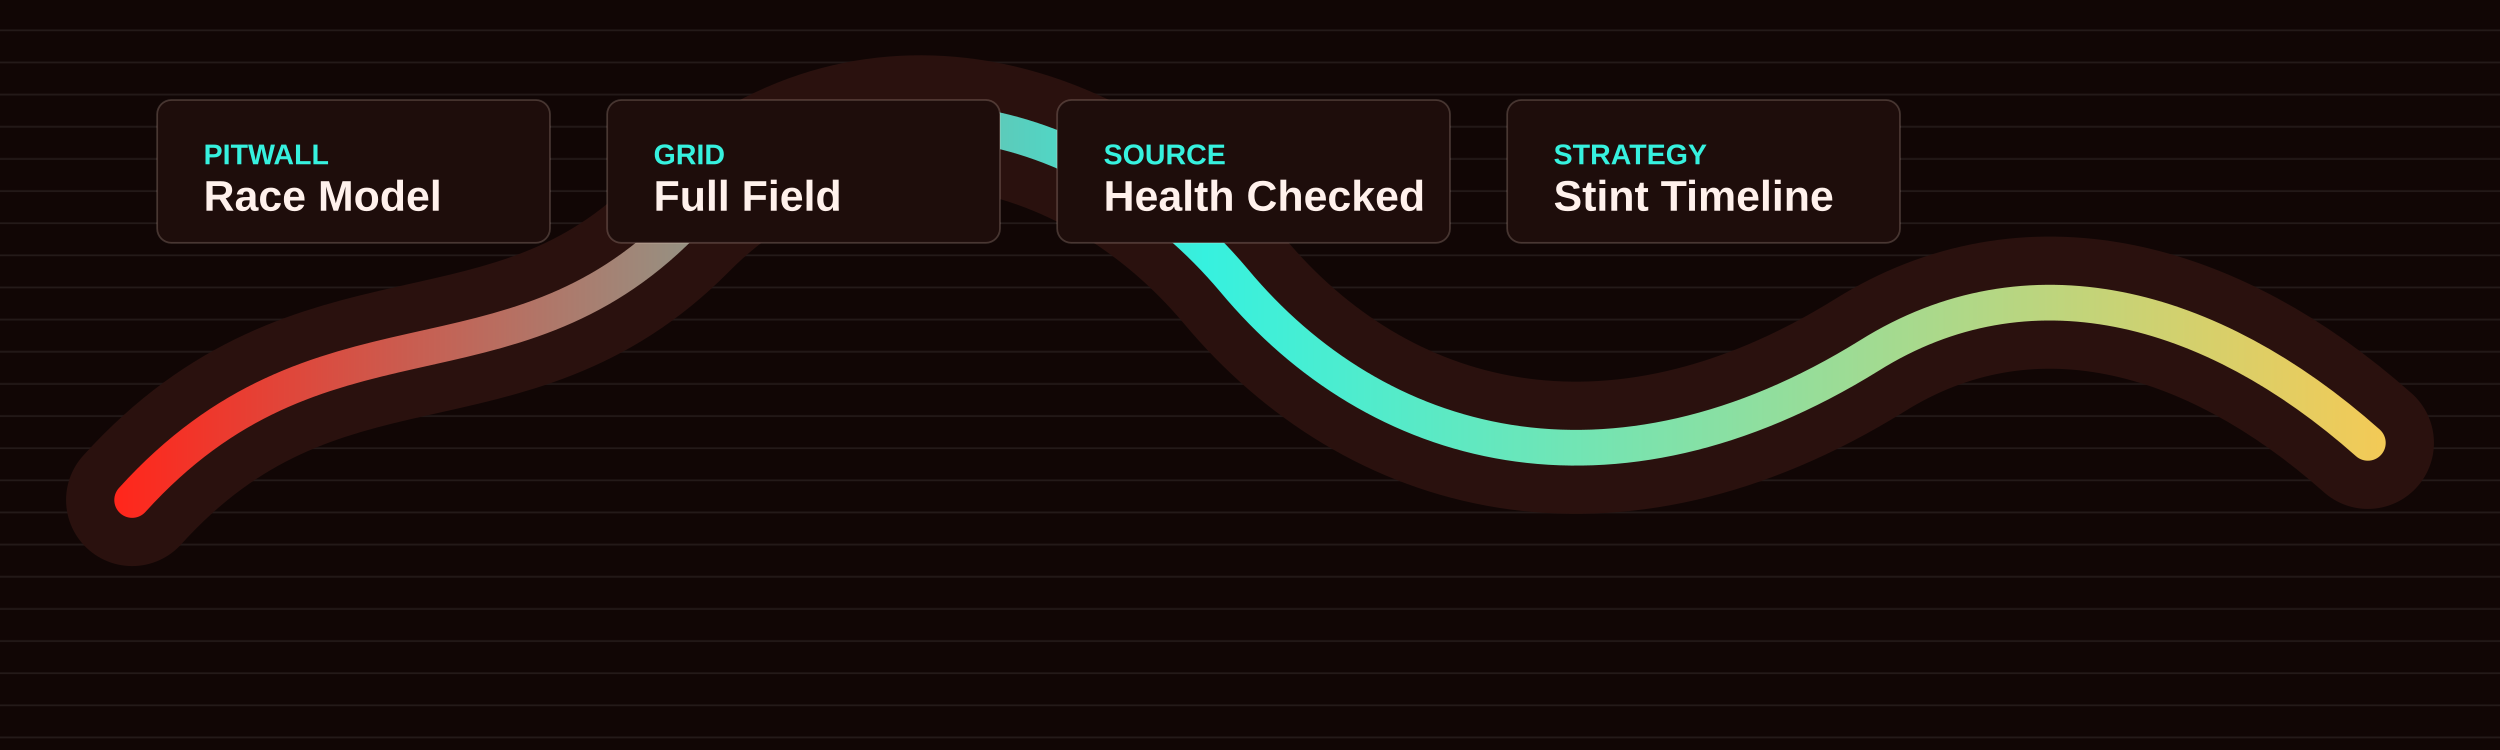
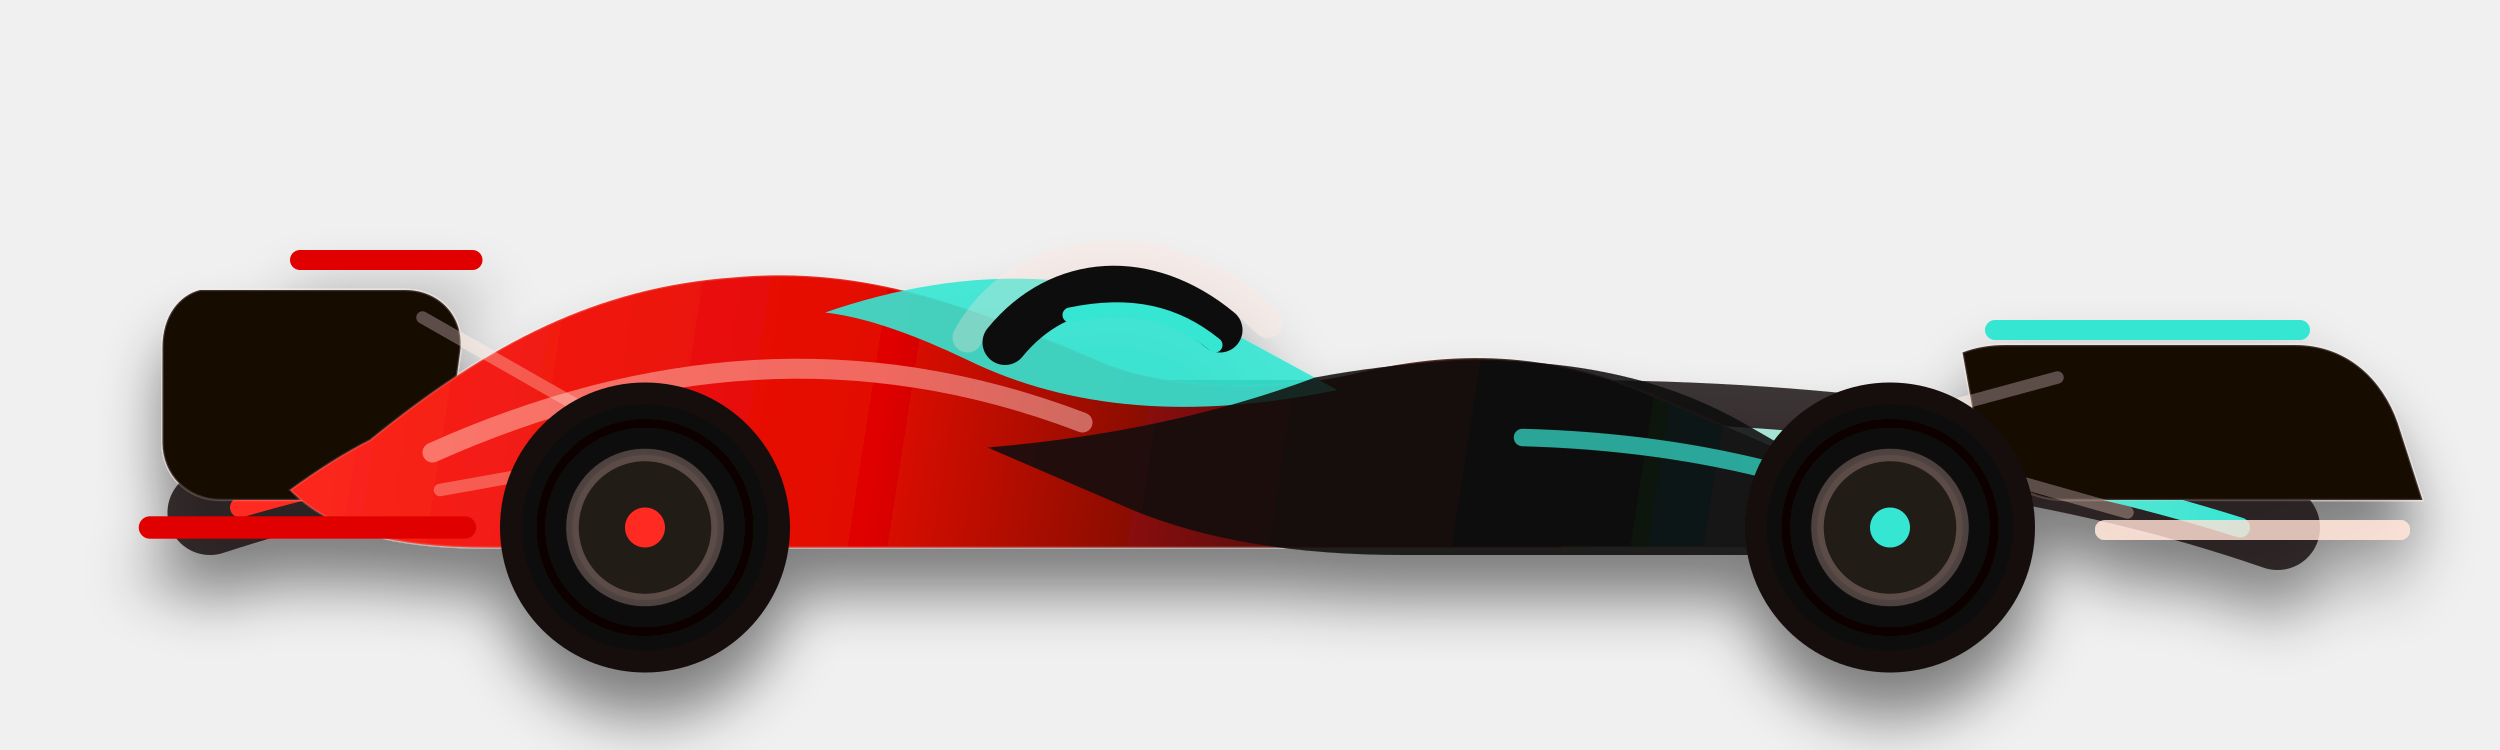
- <svg xmlns="http://www.w3.org/2000/svg" width="1400" height="420" viewBox="0 0 1400 420" role="img" aria-labelledby="title desc">
+ <svg xmlns="http://www.w3.org/2000/svg" width="1000" height="300" viewBox="0 0 1000 300" preserveAspectRatio="xMidYMid meet" role="img" aria-labelledby="title desc">
  <defs>
-     <linearGradient id="body" x1="0" y1="0" x2="1" y2="0">
-       <stop offset="0" stop-color="#ff271c" />
-       <stop offset=".48" stop-color="#36f1df" />
-       <stop offset="1" stop-color="#f2ca57" />
+     <linearGradient id="body" x1="112" y1="92" x2="875" y2="210" gradientUnits="userSpaceOnUse">
+       <stop offset="0" stop-color="#ff2b20" />
+       <stop offset=".32" stop-color="#e10600" />
+       <stop offset=".64" stop-color="#17100f" />
+       <stop offset="1" stop-color="#35e6d3" />
    </linearGradient>
-     <pattern id="scan" width="18" height="18" patternUnits="userSpaceOnUse">
-       <path d="M0 17H18" stroke="#fff" stroke-opacity=".08" />
-     </pattern>
+     <linearGradient id="floor" x1="132" y1="222" x2="900" y2="222" gradientUnits="userSpaceOnUse">
+       <stop offset="0" stop-color="#ff2b20" />
+       <stop offset=".55" stop-color="#ffe2d6" />
+       <stop offset="1" stop-color="#35e6d3" />
+     </linearGradient>
+     <radialGradient id="wheel" cx=".5" cy=".5" r=".62">
+       <stop offset="0" stop-color="#5b5652" />
+       <stop offset=".23" stop-color="#221b19" />
+       <stop offset=".58" stop-color="#070505" />
+       <stop offset=".76" stop-color="#19110f" />
+       <stop offset="1" stop-color="#050404" />
+     </radialGradient>
+     <filter id="softShadow" x="-10%" y="-20%" width="120%" height="150%">
+       <feDropShadow dx="0" dy="18" stdDeviation="12" flood-color="#000000" flood-opacity=".48" />
+     </filter>
  </defs>
-   <rect width="1400" height="420" fill="#110605" />
-   <rect width="1400" height="420" fill="url(#scan)" />
-   <path d="M74 280c105-116 210-55 308-154 95-96 229-64 309 31 80 96 211 132 356 42 88-55 190-30 279 49" fill="none" stroke="#2a110e" stroke-width="74" stroke-linecap="round" />
-   <path d="M74 280c105-116 210-55 308-154 95-96 229-64 309 31 80 96 211 132 356 42 88-55 190-30 279 49" fill="none" stroke="url(#body)" stroke-width="20" stroke-linecap="round" />
-   <g fill="#1e0d0b" stroke="#ffe2d6" stroke-opacity=".2">
-     <rect x="88" y="56" width="220" height="80" rx="8" />
-     <rect x="340" y="56" width="220" height="80" rx="8" />
-     <rect x="592" y="56" width="220" height="80" rx="8" />
-     <rect x="844" y="56" width="220" height="80" rx="8" />
-   </g>
-   <g fill="#fff1ec" font-family="Arial, sans-serif">
-     <text x="114" y="92" font-size="16" font-weight="700" fill="#36f1df">PITWALL</text>
-     <text x="114" y="118" font-size="24" font-weight="900">Race Model</text>
-     <text x="366" y="92" font-size="16" font-weight="700" fill="#36f1df">GRID</text>
-     <text x="366" y="118" font-size="24" font-weight="900">Full Field</text>
-     <text x="618" y="92" font-size="16" font-weight="700" fill="#36f1df">SOURCE</text>
-     <text x="618" y="118" font-size="24" font-weight="900">Health Checked</text>
-     <text x="870" y="92" font-size="16" font-weight="700" fill="#36f1df">STRATEGY</text>
-     <text x="870" y="118" font-size="24" font-weight="900">Stint Timeline</text>
+   <g filter="url(#softShadow)">
+     <path d="M84 205c77-25 151-37 224-36h318c109 0 204 14 285 42" fill="none" stroke="#180907" stroke-width="34" stroke-linecap="round" opacity=".82" />
+     <path d="M96 203c69-20 137-30 204-30h334c96 0 183 13 262 38" fill="none" stroke="url(#floor)" stroke-width="8" stroke-linecap="round" />
+     <g fill="#120806" stroke="#ffe2d6" stroke-opacity=".2">
+       <path d="M80 116h82c14 0 24 11 22 25l-8 59H88c-13 0-23-10-23-23v-38c0-13 7-21 15-23Z" />
+       <path d="M802 138h116c21 0 35 14 41 31l10 31H826c-18 0-33-13-36-31l-5-28c5-2 11-3 17-3Z" />
+     </g>
+     <path d="M148 176c48-39 91-61 145-65 54-5 96 12 148 34 24 10 66 13 103 4 42-10 79-7 117 9l142 61H195c-39 0-63-7-79-23 11-8 22-15 32-20Z" fill="url(#body)" stroke="#ffe2d6" stroke-opacity=".16" />
+     <path d="M330 125c58-20 112-18 161 7l44 24c-58 12-107 8-148-12-21-10-40-17-57-19Z" fill="#35e6d3" opacity=".9" />
+     <path d="M526 151c70-13 127-7 171 18l92 53H561c-43 0-79-6-108-18l-58-25c47-4 91-13 131-28Z" fill="#0f0b0a" opacity=".86" />
+     <path d="M173 181c85-38 171-46 260-12" fill="none" stroke="#ffcabd" stroke-width="8" stroke-linecap="round" opacity=".5" />
+     <path d="M609 175c74 2 137 19 189 50" fill="none" stroke="#35e6d3" stroke-width="7" stroke-linecap="round" opacity=".7" />
+     <g fill="none" stroke-linecap="round" stroke-linejoin="round">
+       <path d="M387 135c23-42 84-43 120-6" stroke="#ffe2d6" stroke-width="12" opacity=".3" />
+       <path d="M402 137c22-27 57-29 86-5" stroke="#101010" stroke-width="18" />
+       <path d="M428 126c24-5 42-1 58 12" stroke="#35e6d3" stroke-width="6" />
+     </g>
+     <g stroke="#ffe2d6" stroke-opacity=".32" stroke-width="5" stroke-linecap="round">
+       <path d="M255 176 169 127" />
+       <path d="M282 177 176 196" />
+       <path d="M727 177 823 151" />
+       <path d="M759 179 851 205" />
+     </g>
+     <g>
+       <circle cx="258" cy="211" r="58" fill="url(#wheel)" />
+       <circle cx="258" cy="211" r="29" fill="#241b18" stroke="#ffe2d6" stroke-opacity=".25" stroke-width="5" />
+       <circle cx="258" cy="211" r="8" fill="#ff2b20" />
+       <circle cx="756" cy="211" r="58" fill="url(#wheel)" />
+       <circle cx="756" cy="211" r="29" fill="#241b18" stroke="#ffe2d6" stroke-opacity=".25" stroke-width="5" />
+       <circle cx="756" cy="211" r="8" fill="#35e6d3" />
+     </g>
+     <path d="M60 211h126" stroke="#e10600" stroke-width="9" stroke-linecap="round" />
+     <path d="M842 212h118" stroke="#ffe2d6" stroke-width="8" stroke-linecap="round" opacity=".82" />
+     <path d="M120 104h69" stroke="#e10600" stroke-width="8" stroke-linecap="round" />
+     <path d="M798 132h122" stroke="#35e6d3" stroke-width="8" stroke-linecap="round" />
  </g>
</svg>
